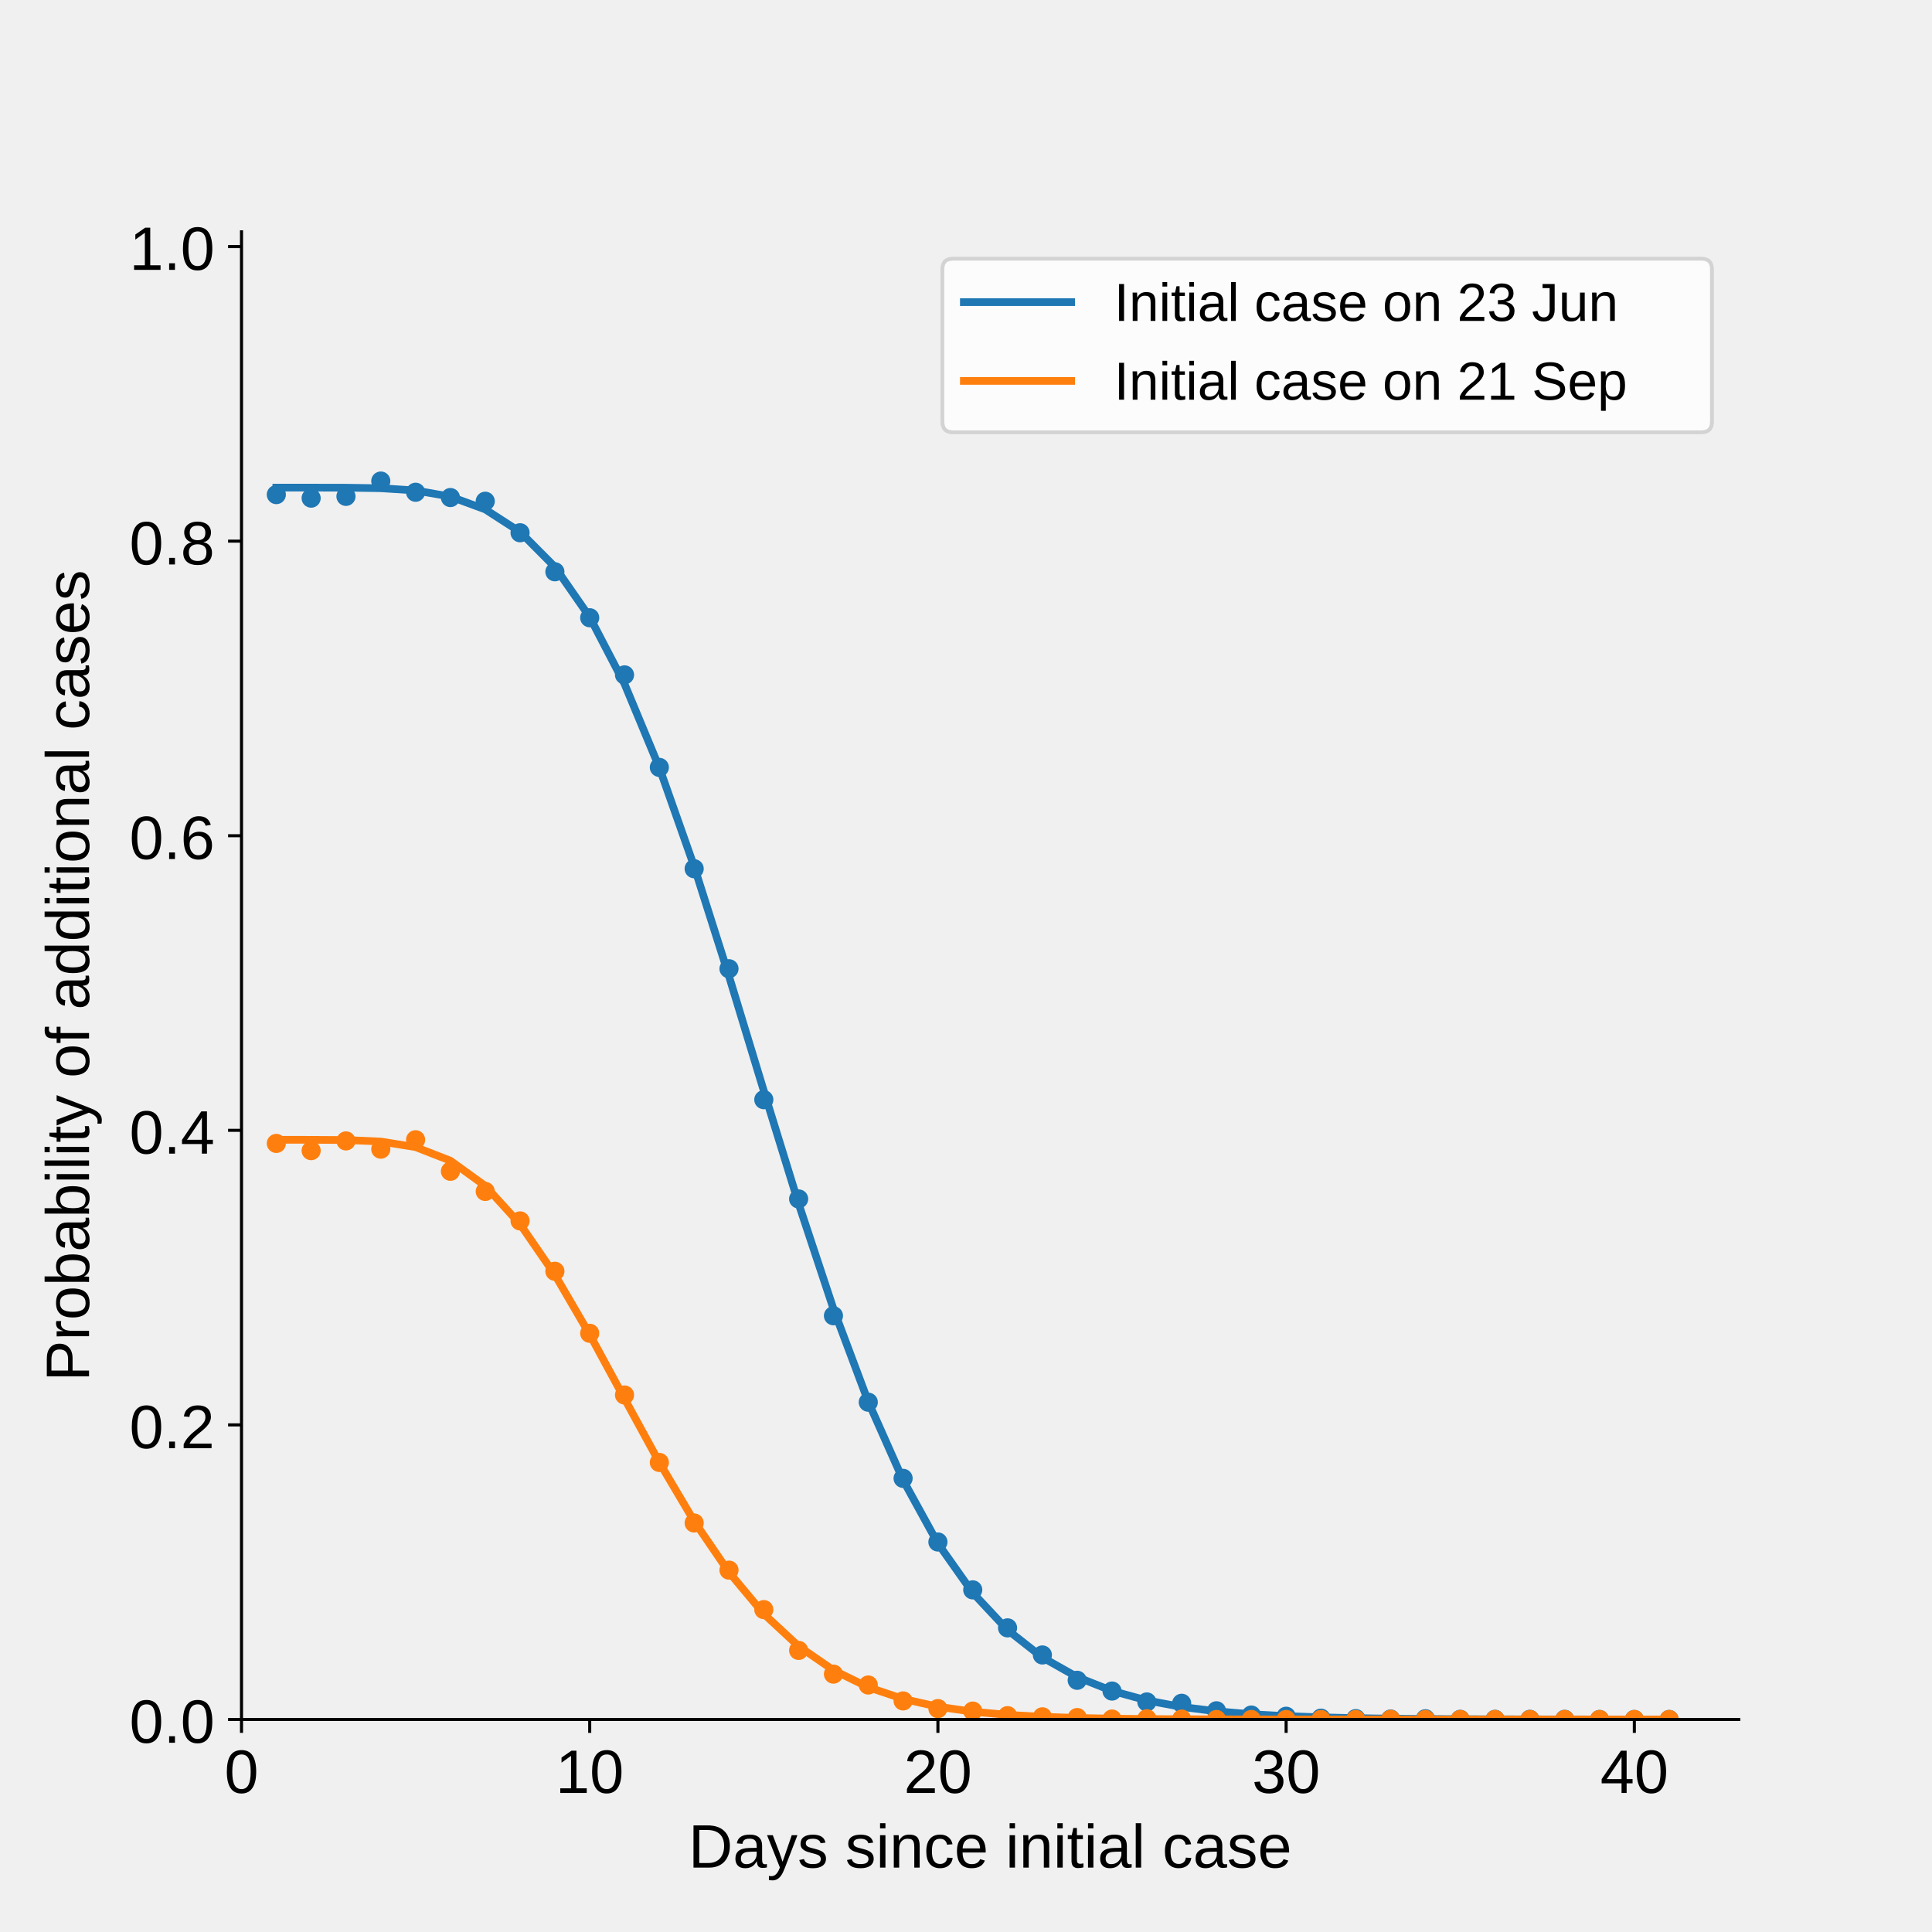
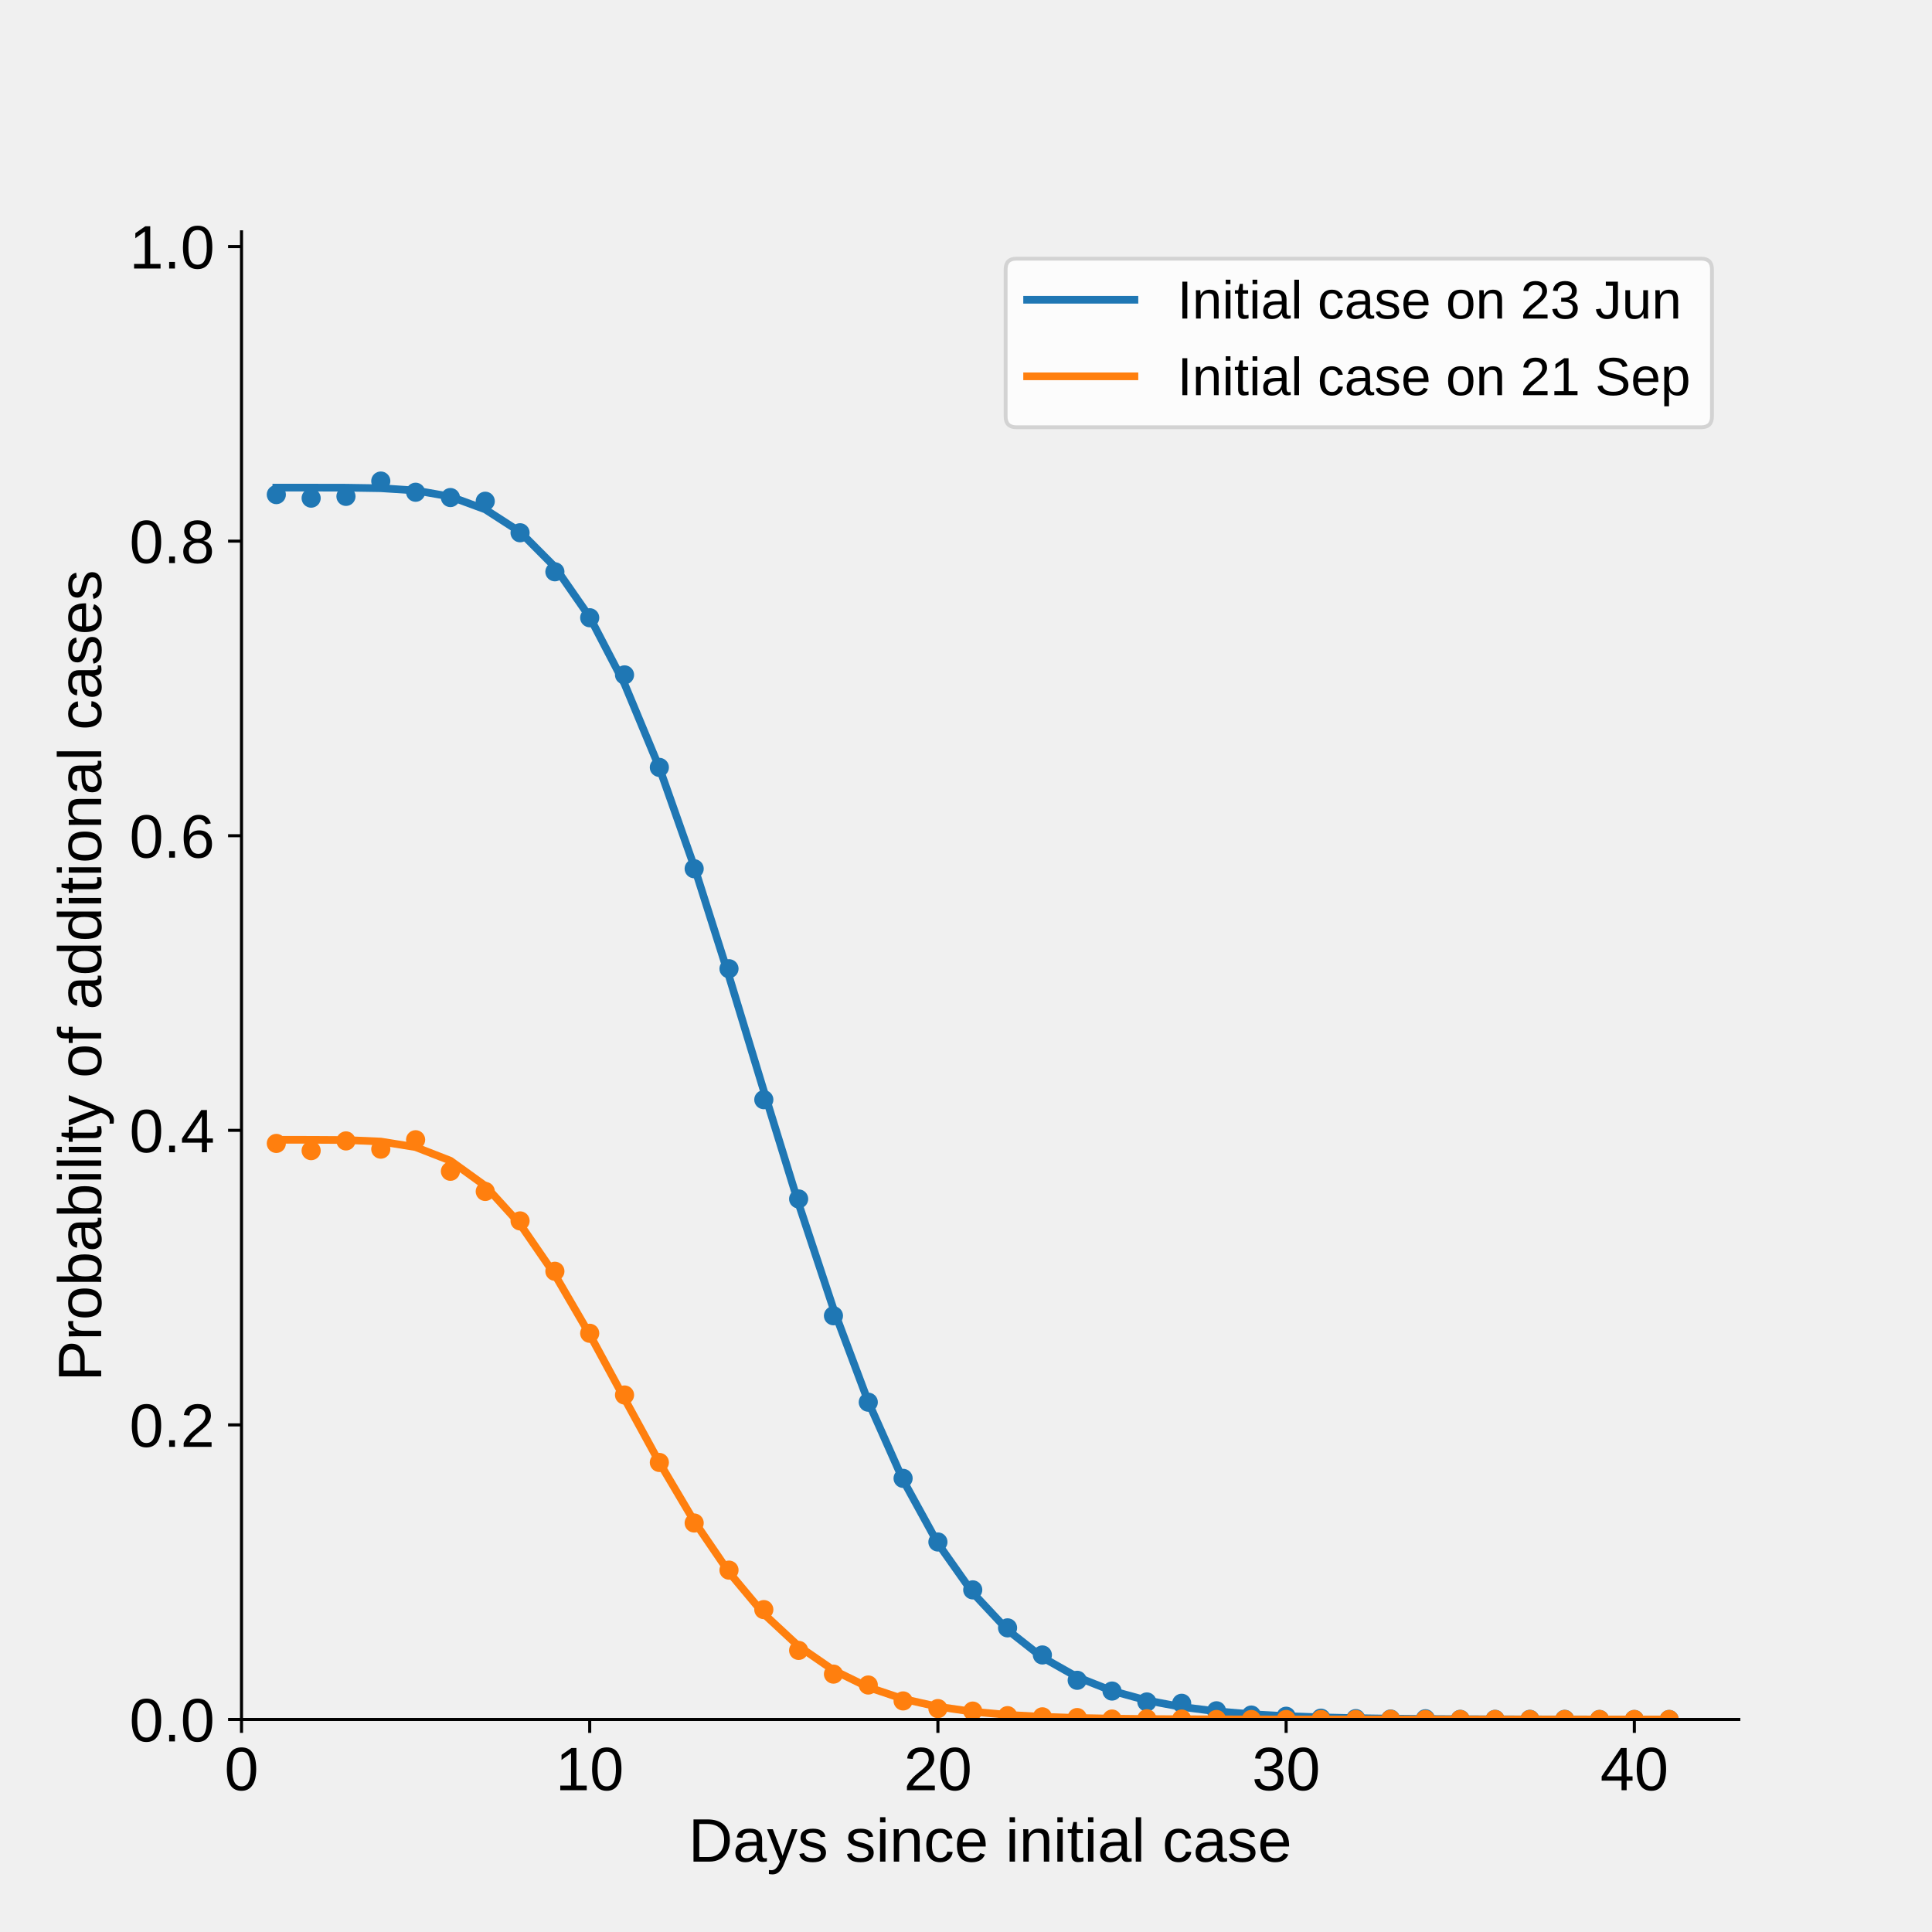
<svg xmlns="http://www.w3.org/2000/svg" xmlns:xlink="http://www.w3.org/1999/xlink" width="504pt" height="504pt" viewBox="0 0 504 504" version="1.1">
  <defs>
    <style type="text/css">*{stroke-linejoin: round; stroke-linecap: butt}</style>
  </defs>
  <g id="figure_1">
    <g id="patch_1">
      <path d="M 0 504  L 504 504  L 504 0  L 0 0  L 0 504  z " style="fill: none" />
    </g>
    <g id="axes_1">
      <g id="patch_2">
        <path d="M 63 448.56  L 453.6 448.56  L 453.6 60.48  L 63 60.48  L 63 448.56  z " style="fill: none" />
      </g>
      <g id="matplotlib.axis_1">
        <g id="xtick_1">
          <g id="line2d_1">
            <defs>
-               <path id="m1aa66ba4b9" d="M 0 0  L 0 3.5  " style="stroke: #000000; stroke-width: 0.8" />
+               <path id="meff42ad98f" d="M 0 0  L 0 3.5  " style="stroke: #000000; stroke-width: 0.8" />
            </defs>
            <g>
-               <use xlink:href="#m1aa66ba4b9" x="63" y="448.56" style="stroke: #000000; stroke-width: 0.8" />
+               <use xlink:href="#meff42ad98f" x="63" y="448.56" style="stroke: #000000; stroke-width: 0.8" />
            </g>
          </g>
          <g id="text_1">
-             <text style="font-size: 16px; font-family: 'Arial', sans-serif; text-anchor: middle" x="63" y="467.717" transform="rotate(-0 63 467.7175)">0</text>
+             <text style="font-size: 16px; font-family: 'Arial', sans-serif; text-anchor: middle" x="63" y="467.012" transform="rotate(-0 63 467.0125)">0</text>
          </g>
        </g>
        <g id="xtick_2">
          <g id="line2d_2">
            <g>
-               <use xlink:href="#m1aa66ba4b9" x="153.837" y="448.56" style="stroke: #000000; stroke-width: 0.8" />
+               <use xlink:href="#meff42ad98f" x="153.837" y="448.56" style="stroke: #000000; stroke-width: 0.8" />
            </g>
          </g>
          <g id="text_2">
-             <text style="font-size: 16px; font-family: 'Arial', sans-serif; text-anchor: middle" x="153.837" y="467.717" transform="rotate(-0 153.8372 467.7175)">10</text>
+             <text style="font-size: 16px; font-family: 'Arial', sans-serif; text-anchor: middle" x="153.837" y="467.012" transform="rotate(-0 153.8372 467.0125)">10</text>
          </g>
        </g>
        <g id="xtick_3">
          <g id="line2d_3">
            <g>
-               <use xlink:href="#m1aa66ba4b9" x="244.674" y="448.56" style="stroke: #000000; stroke-width: 0.8" />
+               <use xlink:href="#meff42ad98f" x="244.674" y="448.56" style="stroke: #000000; stroke-width: 0.8" />
            </g>
          </g>
          <g id="text_3">
-             <text style="font-size: 16px; font-family: 'Arial', sans-serif; text-anchor: middle" x="244.674" y="467.717" transform="rotate(-0 244.6744 467.7175)">20</text>
+             <text style="font-size: 16px; font-family: 'Arial', sans-serif; text-anchor: middle" x="244.674" y="467.012" transform="rotate(-0 244.6744 467.0125)">20</text>
          </g>
        </g>
        <g id="xtick_4">
          <g id="line2d_4">
            <g>
-               <use xlink:href="#m1aa66ba4b9" x="335.512" y="448.56" style="stroke: #000000; stroke-width: 0.8" />
+               <use xlink:href="#meff42ad98f" x="335.512" y="448.56" style="stroke: #000000; stroke-width: 0.8" />
            </g>
          </g>
          <g id="text_4">
-             <text style="font-size: 16px; font-family: 'Arial', sans-serif; text-anchor: middle" x="335.512" y="467.717" transform="rotate(-0 335.5116 467.7175)">30</text>
+             <text style="font-size: 16px; font-family: 'Arial', sans-serif; text-anchor: middle" x="335.512" y="467.012" transform="rotate(-0 335.5116 467.0125)">30</text>
          </g>
        </g>
        <g id="xtick_5">
          <g id="line2d_5">
            <g>
-               <use xlink:href="#m1aa66ba4b9" x="426.349" y="448.56" style="stroke: #000000; stroke-width: 0.8" />
+               <use xlink:href="#meff42ad98f" x="426.349" y="448.56" style="stroke: #000000; stroke-width: 0.8" />
            </g>
          </g>
          <g id="text_5">
-             <text style="font-size: 16px; font-family: 'Arial', sans-serif; text-anchor: middle" x="426.349" y="467.717" transform="rotate(-0 426.3488 467.7175)">40</text>
+             <text style="font-size: 16px; font-family: 'Arial', sans-serif; text-anchor: middle" x="426.349" y="467.012" transform="rotate(-0 426.3488 467.0125)">40</text>
          </g>
        </g>
        <g id="text_6">
-           <text style="font-size: 16px; font-family: 'Arial', sans-serif; text-anchor: middle" x="258.3" y="487.202" transform="rotate(-0 258.3 487.2025)">Days since initial case</text>
+           <text style="font-size: 16px; font-family: 'Arial', sans-serif; text-anchor: middle" x="258.3" y="485.645" transform="rotate(-0 258.3 485.645)">Days since initial case</text>
        </g>
      </g>
      <g id="matplotlib.axis_2">
        <g id="ytick_1">
          <g id="line2d_6">
            <defs>
-               <path id="m7da6ffffd5" d="M 0 0  L -3.5 0  " style="stroke: #000000; stroke-width: 0.8" />
+               <path id="mff18e479a3" d="M 0 0  L -3.5 0  " style="stroke: #000000; stroke-width: 0.8" />
            </defs>
            <g>
-               <use xlink:href="#m7da6ffffd5" x="63" y="448.56" style="stroke: #000000; stroke-width: 0.8" />
+               <use xlink:href="#mff18e479a3" x="63" y="448.56" style="stroke: #000000; stroke-width: 0.8" />
            </g>
          </g>
          <g id="text_7">
-             <text style="font-size: 16px; font-family: 'Arial', sans-serif; text-anchor: end" x="56" y="454.639" transform="rotate(-0 56 454.6388)">0.0</text>
+             <text style="font-size: 16px; font-family: 'Arial', sans-serif; text-anchor: end" x="56" y="454.286" transform="rotate(-0 56 454.2862)">0.0</text>
          </g>
        </g>
        <g id="ytick_2">
          <g id="line2d_7">
            <g>
-               <use xlink:href="#m7da6ffffd5" x="63" y="371.712" style="stroke: #000000; stroke-width: 0.8" />
+               <use xlink:href="#mff18e479a3" x="63" y="371.712" style="stroke: #000000; stroke-width: 0.8" />
            </g>
          </g>
          <g id="text_8">
-             <text style="font-size: 16px; font-family: 'Arial', sans-serif; text-anchor: end" x="56" y="377.791" transform="rotate(-0 56 377.7912)">0.2</text>
+             <text style="font-size: 16px; font-family: 'Arial', sans-serif; text-anchor: end" x="56" y="377.439" transform="rotate(-0 56 377.4387)">0.2</text>
          </g>
        </g>
        <g id="ytick_3">
          <g id="line2d_8">
            <g>
-               <use xlink:href="#m7da6ffffd5" x="63" y="294.865" style="stroke: #000000; stroke-width: 0.8" />
+               <use xlink:href="#mff18e479a3" x="63" y="294.865" style="stroke: #000000; stroke-width: 0.8" />
            </g>
          </g>
          <g id="text_9">
-             <text style="font-size: 16px; font-family: 'Arial', sans-serif; text-anchor: end" x="56" y="300.944" transform="rotate(-0 56 300.9437)">0.4</text>
+             <text style="font-size: 16px; font-family: 'Arial', sans-serif; text-anchor: end" x="56" y="300.591" transform="rotate(-0 56 300.5912)">0.4</text>
          </g>
        </g>
        <g id="ytick_4">
          <g id="line2d_9">
            <g>
-               <use xlink:href="#m7da6ffffd5" x="63" y="218.017" style="stroke: #000000; stroke-width: 0.8" />
+               <use xlink:href="#mff18e479a3" x="63" y="218.017" style="stroke: #000000; stroke-width: 0.8" />
            </g>
          </g>
          <g id="text_10">
-             <text style="font-size: 16px; font-family: 'Arial', sans-serif; text-anchor: end" x="56" y="224.096" transform="rotate(-0 56 224.0962)">0.6</text>
+             <text style="font-size: 16px; font-family: 'Arial', sans-serif; text-anchor: end" x="56" y="223.744" transform="rotate(-0 56 223.7437)">0.6</text>
          </g>
        </g>
        <g id="ytick_5">
          <g id="line2d_10">
            <g>
-               <use xlink:href="#m7da6ffffd5" x="63" y="141.17" style="stroke: #000000; stroke-width: 0.8" />
+               <use xlink:href="#mff18e479a3" x="63" y="141.17" style="stroke: #000000; stroke-width: 0.8" />
            </g>
          </g>
          <g id="text_11">
-             <text style="font-size: 16px; font-family: 'Arial', sans-serif; text-anchor: end" x="56" y="147.249" transform="rotate(-0 56 147.2487)">0.8</text>
+             <text style="font-size: 16px; font-family: 'Arial', sans-serif; text-anchor: end" x="56" y="146.896" transform="rotate(-0 56 146.8962)">0.8</text>
          </g>
        </g>
        <g id="ytick_6">
          <g id="line2d_11">
            <g>
-               <use xlink:href="#m7da6ffffd5" x="63" y="64.322" style="stroke: #000000; stroke-width: 0.8" />
+               <use xlink:href="#mff18e479a3" x="63" y="64.322" style="stroke: #000000; stroke-width: 0.8" />
            </g>
          </g>
          <g id="text_12">
-             <text style="font-size: 16px; font-family: 'Arial', sans-serif; text-anchor: end" x="56" y="70.401" transform="rotate(-0 56 70.40113)">1.0</text>
+             <text style="font-size: 16px; font-family: 'Arial', sans-serif; text-anchor: end" x="56" y="70.049" transform="rotate(-0 56 70.04863)">1.0</text>
          </g>
        </g>
        <g id="text_13">
-           <text style="font-size: 16px; font-family: 'Arial', sans-serif; text-anchor: middle" x="23.227" y="254.52" transform="rotate(-90 23.2275 254.52)">Probability of additional cases</text>
+           <text style="font-size: 16px; font-family: 'Arial', sans-serif; text-anchor: middle" x="26.392" y="254.52" transform="rotate(-90 26.3925 254.52)">Probability of additional cases</text>
        </g>
      </g>
      <g id="line2d_12">
-         <path d="M 72.084 127.204  L 81.167 127.205  L 90.251 127.222  L 99.335 127.365  L 108.419 127.951  L 117.502 129.547  L 126.586 132.888  L 135.67 138.753  L 144.753 147.894  L 153.837 160.967  L 162.921 178.411  L 172.005 200.268  L 181.088 226.042  L 190.172 254.661  L 199.256 284.566  L 208.34 314.015  L 217.423 341.439  L 226.507 365.677  L 235.591 386.111  L 244.674 402.631  L 253.758 415.501  L 262.842 425.218  L 271.926 432.364  L 281.009 437.491  L 290.093 441.098  L 299.177 443.591  L 308.26 445.288  L 317.344 446.427  L 326.428 447.183  L 335.512 447.678  L 344.595 447.999  L 353.679 448.206  L 362.763 448.338  L 371.847 448.422  L 380.93 448.474  L 390.014 448.507  L 399.098 448.528  L 408.181 448.54  L 417.265 448.548  L 426.349 448.553  L 435.433 448.56  " clip-path="url(#p77d4f1168a)" style="fill: none; stroke: #1f77b4; stroke-width: 2; stroke-linecap: square" />
+         <path d="M 72.084 127.204  L 81.167 127.205  L 90.251 127.222  L 99.335 127.365  L 108.419 127.951  L 117.502 129.547  L 126.586 132.888  L 135.67 138.753  L 144.753 147.894  L 153.837 160.967  L 162.921 178.411  L 172.005 200.268  L 181.088 226.042  L 190.172 254.661  L 199.256 284.566  L 208.34 314.015  L 217.423 341.439  L 226.507 365.677  L 235.591 386.111  L 244.674 402.631  L 253.758 415.501  L 262.842 425.218  L 271.926 432.364  L 281.009 437.491  L 290.093 441.098  L 299.177 443.591  L 308.26 445.288  L 317.344 446.427  L 326.428 447.183  L 335.512 447.678  L 344.595 447.999  L 353.679 448.206  L 362.763 448.338  L 371.847 448.422  L 380.93 448.474  L 390.014 448.507  L 399.098 448.528  L 408.181 448.54  L 417.265 448.548  L 426.349 448.553  L 435.433 448.56  " clip-path="url(#p29a6a551e1)" style="fill: none; stroke: #1f77b4; stroke-width: 2; stroke-linecap: square" />
      </g>
      <g id="line2d_13">
        <defs>
-           <path id="m6e37824ea1" d="M 0 2  C 0.53 2 1.039 1.789 1.414 1.414  C 1.789 1.039 2 0.53 2 0  C 2 -0.53 1.789 -1.039 1.414 -1.414  C 1.039 -1.789 0.53 -2 0 -2  C -0.53 -2 -1.039 -1.789 -1.414 -1.414  C -1.789 -1.039 -2 -0.53 -2 0  C -2 0.53 -1.789 1.039 -1.414 1.414  C -1.039 1.789 -0.53 2 0 2  z " style="stroke: #1f77b4" />
+           <path id="ma927e7b339" d="M 0 2  C 0.53 2 1.039 1.789 1.414 1.414  C 1.789 1.039 2 0.53 2 0  C 2 -0.53 1.789 -1.039 1.414 -1.414  C 1.039 -1.789 0.53 -2 0 -2  C -0.53 -2 -1.039 -1.789 -1.414 -1.414  C -1.789 -1.039 -2 -0.53 -2 0  C -2 0.53 -1.789 1.039 -1.414 1.414  C -1.039 1.789 -0.53 2 0 2  z " style="stroke: #1f77b4" />
        </defs>
-         <g clip-path="url(#p77d4f1168a)">
-           <use xlink:href="#m6e37824ea1" x="72.084" y="129.028" style="fill: #1f77b4; stroke: #1f77b4" />
-           <use xlink:href="#m6e37824ea1" x="81.167" y="129.95" style="fill: #1f77b4; stroke: #1f77b4" />
-           <use xlink:href="#m6e37824ea1" x="90.251" y="129.489" style="fill: #1f77b4; stroke: #1f77b4" />
-           <use xlink:href="#m6e37824ea1" x="99.335" y="125.493" style="fill: #1f77b4; stroke: #1f77b4" />
-           <use xlink:href="#m6e37824ea1" x="108.419" y="128.413" style="fill: #1f77b4; stroke: #1f77b4" />
-           <use xlink:href="#m6e37824ea1" x="117.502" y="129.796" style="fill: #1f77b4; stroke: #1f77b4" />
-           <use xlink:href="#m6e37824ea1" x="126.586" y="130.757" style="fill: #1f77b4; stroke: #1f77b4" />
-           <use xlink:href="#m6e37824ea1" x="135.67" y="138.98" style="fill: #1f77b4; stroke: #1f77b4" />
-           <use xlink:href="#m6e37824ea1" x="144.753" y="149.162" style="fill: #1f77b4; stroke: #1f77b4" />
-           <use xlink:href="#m6e37824ea1" x="153.837" y="161.15" style="fill: #1f77b4; stroke: #1f77b4" />
-           <use xlink:href="#m6e37824ea1" x="162.921" y="176.059" style="fill: #1f77b4; stroke: #1f77b4" />
-           <use xlink:href="#m6e37824ea1" x="172.005" y="200.189" style="fill: #1f77b4; stroke: #1f77b4" />
-           <use xlink:href="#m6e37824ea1" x="181.088" y="226.624" style="fill: #1f77b4; stroke: #1f77b4" />
-           <use xlink:href="#m6e37824ea1" x="190.172" y="252.714" style="fill: #1f77b4; stroke: #1f77b4" />
-           <use xlink:href="#m6e37824ea1" x="199.256" y="286.873" style="fill: #1f77b4; stroke: #1f77b4" />
-           <use xlink:href="#m6e37824ea1" x="208.34" y="312.77" style="fill: #1f77b4; stroke: #1f77b4" />
-           <use xlink:href="#m6e37824ea1" x="217.423" y="343.24" style="fill: #1f77b4; stroke: #1f77b4" />
-           <use xlink:href="#m6e37824ea1" x="226.507" y="365.795" style="fill: #1f77b4; stroke: #1f77b4" />
-           <use xlink:href="#m6e37824ea1" x="235.591" y="385.66" style="fill: #1f77b4; stroke: #1f77b4" />
-           <use xlink:href="#m6e37824ea1" x="244.674" y="402.259" style="fill: #1f77b4; stroke: #1f77b4" />
-           <use xlink:href="#m6e37824ea1" x="253.758" y="414.747" style="fill: #1f77b4; stroke: #1f77b4" />
-           <use xlink:href="#m6e37824ea1" x="262.842" y="424.66" style="fill: #1f77b4; stroke: #1f77b4" />
-           <use xlink:href="#m6e37824ea1" x="271.926" y="431.73" style="fill: #1f77b4; stroke: #1f77b4" />
-           <use xlink:href="#m6e37824ea1" x="281.009" y="438.339" style="fill: #1f77b4; stroke: #1f77b4" />
-           <use xlink:href="#m6e37824ea1" x="290.093" y="441.144" style="fill: #1f77b4; stroke: #1f77b4" />
-           <use xlink:href="#m6e37824ea1" x="299.177" y="443.988" style="fill: #1f77b4; stroke: #1f77b4" />
-           <use xlink:href="#m6e37824ea1" x="308.26" y="444.333" style="fill: #1f77b4; stroke: #1f77b4" />
-           <use xlink:href="#m6e37824ea1" x="317.344" y="446.293" style="fill: #1f77b4; stroke: #1f77b4" />
-           <use xlink:href="#m6e37824ea1" x="326.428" y="447.407" style="fill: #1f77b4; stroke: #1f77b4" />
-           <use xlink:href="#m6e37824ea1" x="335.512" y="447.715" style="fill: #1f77b4; stroke: #1f77b4" />
-           <use xlink:href="#m6e37824ea1" x="344.595" y="448.214" style="fill: #1f77b4; stroke: #1f77b4" />
-           <use xlink:href="#m6e37824ea1" x="353.679" y="448.329" style="fill: #1f77b4; stroke: #1f77b4" />
-           <use xlink:href="#m6e37824ea1" x="362.763" y="448.445" style="fill: #1f77b4; stroke: #1f77b4" />
-           <use xlink:href="#m6e37824ea1" x="371.847" y="448.368" style="fill: #1f77b4; stroke: #1f77b4" />
-           <use xlink:href="#m6e37824ea1" x="380.93" y="448.522" style="fill: #1f77b4; stroke: #1f77b4" />
-           <use xlink:href="#m6e37824ea1" x="390.014" y="448.522" style="fill: #1f77b4; stroke: #1f77b4" />
-           <use xlink:href="#m6e37824ea1" x="399.098" y="448.522" style="fill: #1f77b4; stroke: #1f77b4" />
-           <use xlink:href="#m6e37824ea1" x="408.181" y="448.522" style="fill: #1f77b4; stroke: #1f77b4" />
-           <use xlink:href="#m6e37824ea1" x="417.265" y="448.56" style="fill: #1f77b4; stroke: #1f77b4" />
-           <use xlink:href="#m6e37824ea1" x="426.349" y="448.56" style="fill: #1f77b4; stroke: #1f77b4" />
-           <use xlink:href="#m6e37824ea1" x="435.433" y="448.56" style="fill: #1f77b4; stroke: #1f77b4" />
+         <g clip-path="url(#p29a6a551e1)">
+           <use xlink:href="#ma927e7b339" x="72.084" y="129.028" style="fill: #1f77b4; stroke: #1f77b4" />
+           <use xlink:href="#ma927e7b339" x="81.167" y="129.95" style="fill: #1f77b4; stroke: #1f77b4" />
+           <use xlink:href="#ma927e7b339" x="90.251" y="129.489" style="fill: #1f77b4; stroke: #1f77b4" />
+           <use xlink:href="#ma927e7b339" x="99.335" y="125.493" style="fill: #1f77b4; stroke: #1f77b4" />
+           <use xlink:href="#ma927e7b339" x="108.419" y="128.413" style="fill: #1f77b4; stroke: #1f77b4" />
+           <use xlink:href="#ma927e7b339" x="117.502" y="129.796" style="fill: #1f77b4; stroke: #1f77b4" />
+           <use xlink:href="#ma927e7b339" x="126.586" y="130.757" style="fill: #1f77b4; stroke: #1f77b4" />
+           <use xlink:href="#ma927e7b339" x="135.67" y="138.98" style="fill: #1f77b4; stroke: #1f77b4" />
+           <use xlink:href="#ma927e7b339" x="144.753" y="149.162" style="fill: #1f77b4; stroke: #1f77b4" />
+           <use xlink:href="#ma927e7b339" x="153.837" y="161.15" style="fill: #1f77b4; stroke: #1f77b4" />
+           <use xlink:href="#ma927e7b339" x="162.921" y="176.059" style="fill: #1f77b4; stroke: #1f77b4" />
+           <use xlink:href="#ma927e7b339" x="172.005" y="200.189" style="fill: #1f77b4; stroke: #1f77b4" />
+           <use xlink:href="#ma927e7b339" x="181.088" y="226.624" style="fill: #1f77b4; stroke: #1f77b4" />
+           <use xlink:href="#ma927e7b339" x="190.172" y="252.714" style="fill: #1f77b4; stroke: #1f77b4" />
+           <use xlink:href="#ma927e7b339" x="199.256" y="286.873" style="fill: #1f77b4; stroke: #1f77b4" />
+           <use xlink:href="#ma927e7b339" x="208.34" y="312.77" style="fill: #1f77b4; stroke: #1f77b4" />
+           <use xlink:href="#ma927e7b339" x="217.423" y="343.24" style="fill: #1f77b4; stroke: #1f77b4" />
+           <use xlink:href="#ma927e7b339" x="226.507" y="365.795" style="fill: #1f77b4; stroke: #1f77b4" />
+           <use xlink:href="#ma927e7b339" x="235.591" y="385.66" style="fill: #1f77b4; stroke: #1f77b4" />
+           <use xlink:href="#ma927e7b339" x="244.674" y="402.259" style="fill: #1f77b4; stroke: #1f77b4" />
+           <use xlink:href="#ma927e7b339" x="253.758" y="414.747" style="fill: #1f77b4; stroke: #1f77b4" />
+           <use xlink:href="#ma927e7b339" x="262.842" y="424.66" style="fill: #1f77b4; stroke: #1f77b4" />
+           <use xlink:href="#ma927e7b339" x="271.926" y="431.73" style="fill: #1f77b4; stroke: #1f77b4" />
+           <use xlink:href="#ma927e7b339" x="281.009" y="438.339" style="fill: #1f77b4; stroke: #1f77b4" />
+           <use xlink:href="#ma927e7b339" x="290.093" y="441.144" style="fill: #1f77b4; stroke: #1f77b4" />
+           <use xlink:href="#ma927e7b339" x="299.177" y="443.988" style="fill: #1f77b4; stroke: #1f77b4" />
+           <use xlink:href="#ma927e7b339" x="308.26" y="444.333" style="fill: #1f77b4; stroke: #1f77b4" />
+           <use xlink:href="#ma927e7b339" x="317.344" y="446.293" style="fill: #1f77b4; stroke: #1f77b4" />
+           <use xlink:href="#ma927e7b339" x="326.428" y="447.407" style="fill: #1f77b4; stroke: #1f77b4" />
+           <use xlink:href="#ma927e7b339" x="335.512" y="447.715" style="fill: #1f77b4; stroke: #1f77b4" />
+           <use xlink:href="#ma927e7b339" x="344.595" y="448.214" style="fill: #1f77b4; stroke: #1f77b4" />
+           <use xlink:href="#ma927e7b339" x="353.679" y="448.329" style="fill: #1f77b4; stroke: #1f77b4" />
+           <use xlink:href="#ma927e7b339" x="362.763" y="448.445" style="fill: #1f77b4; stroke: #1f77b4" />
+           <use xlink:href="#ma927e7b339" x="371.847" y="448.368" style="fill: #1f77b4; stroke: #1f77b4" />
+           <use xlink:href="#ma927e7b339" x="380.93" y="448.522" style="fill: #1f77b4; stroke: #1f77b4" />
+           <use xlink:href="#ma927e7b339" x="390.014" y="448.522" style="fill: #1f77b4; stroke: #1f77b4" />
+           <use xlink:href="#ma927e7b339" x="399.098" y="448.522" style="fill: #1f77b4; stroke: #1f77b4" />
+           <use xlink:href="#ma927e7b339" x="408.181" y="448.522" style="fill: #1f77b4; stroke: #1f77b4" />
+           <use xlink:href="#ma927e7b339" x="417.265" y="448.56" style="fill: #1f77b4; stroke: #1f77b4" />
+           <use xlink:href="#ma927e7b339" x="426.349" y="448.56" style="fill: #1f77b4; stroke: #1f77b4" />
+           <use xlink:href="#ma927e7b339" x="435.433" y="448.56" style="fill: #1f77b4; stroke: #1f77b4" />
        </g>
      </g>
      <g id="line2d_14">
-         <path d="M 72.084 297.343  L 81.167 297.346  L 90.251 297.4  L 99.335 297.794  L 108.419 299.25  L 117.502 302.794  L 126.586 309.347  L 135.67 319.335  L 144.753 332.531  L 153.837 348.119  L 162.921 364.867  L 172.005 381.496  L 181.088 396.837  L 190.172 410.138  L 199.256 421.011  L 208.34 429.45  L 217.423 435.703  L 226.507 440.15  L 235.591 443.201  L 244.674 445.225  L 253.758 446.531  L 262.842 447.352  L 271.926 447.855  L 281.009 448.157  L 290.093 448.333  L 299.177 448.435  L 308.26 448.492  L 317.344 448.524  L 326.428 448.541  L 335.512 448.55  L 344.595 448.555  L 353.679 448.558  L 362.763 448.559  L 371.847 448.559  L 380.93 448.56  L 390.014 448.56  L 399.098 448.56  L 408.181 448.56  L 417.265 448.56  L 426.349 448.56  L 435.433 448.56  " clip-path="url(#p77d4f1168a)" style="fill: none; stroke: #ff7f0e; stroke-width: 2; stroke-linecap: square" />
+         <path d="M 72.084 297.343  L 81.167 297.346  L 90.251 297.4  L 99.335 297.794  L 108.419 299.25  L 117.502 302.794  L 126.586 309.347  L 135.67 319.335  L 144.753 332.531  L 153.837 348.119  L 162.921 364.867  L 172.005 381.496  L 181.088 396.837  L 190.172 410.138  L 199.256 421.011  L 208.34 429.45  L 217.423 435.703  L 226.507 440.15  L 235.591 443.201  L 244.674 445.225  L 253.758 446.531  L 262.842 447.352  L 271.926 447.855  L 281.009 448.157  L 290.093 448.333  L 299.177 448.435  L 308.26 448.492  L 317.344 448.524  L 326.428 448.541  L 335.512 448.55  L 344.595 448.555  L 353.679 448.558  L 362.763 448.559  L 371.847 448.559  L 380.93 448.56  L 390.014 448.56  L 399.098 448.56  L 408.181 448.56  L 417.265 448.56  L 426.349 448.56  L 435.433 448.56  " clip-path="url(#p29a6a551e1)" style="fill: none; stroke: #ff7f0e; stroke-width: 2; stroke-linecap: square" />
      </g>
      <g id="line2d_15">
        <defs>
-           <path id="m33aa2b0925" d="M 0 2  C 0.53 2 1.039 1.789 1.414 1.414  C 1.789 1.039 2 0.53 2 0  C 2 -0.53 1.789 -1.039 1.414 -1.414  C 1.039 -1.789 0.53 -2 0 -2  C -0.53 -2 -1.039 -1.789 -1.414 -1.414  C -1.789 -1.039 -2 -0.53 -2 0  C -2 0.53 -1.789 1.039 -1.414 1.414  C -1.039 1.789 -0.53 2 0 2  z " style="stroke: #ff7f0e" />
+           <path id="md8b4aa08f5" d="M 0 2  C 0.53 2 1.039 1.789 1.414 1.414  C 1.789 1.039 2 0.53 2 0  C 2 -0.53 1.789 -1.039 1.414 -1.414  C 1.039 -1.789 0.53 -2 0 -2  C -0.53 -2 -1.039 -1.789 -1.414 -1.414  C -1.789 -1.039 -2 -0.53 -2 0  C -2 0.53 -1.789 1.039 -1.414 1.414  C -1.039 1.789 -0.53 2 0 2  z " style="stroke: #ff7f0e" />
        </defs>
-         <g clip-path="url(#p77d4f1168a)">
-           <use xlink:href="#m33aa2b0925" x="72.084" y="298.285" style="fill: #ff7f0e; stroke: #ff7f0e" />
-           <use xlink:href="#m33aa2b0925" x="81.167" y="300.167" style="fill: #ff7f0e; stroke: #ff7f0e" />
-           <use xlink:href="#m33aa2b0925" x="90.251" y="297.631" style="fill: #ff7f0e; stroke: #ff7f0e" />
-           <use xlink:href="#m33aa2b0925" x="99.335" y="299.783" style="fill: #ff7f0e; stroke: #ff7f0e" />
-           <use xlink:href="#m33aa2b0925" x="108.419" y="297.324" style="fill: #ff7f0e; stroke: #ff7f0e" />
-           <use xlink:href="#m33aa2b0925" x="117.502" y="305.547" style="fill: #ff7f0e; stroke: #ff7f0e" />
-           <use xlink:href="#m33aa2b0925" x="126.586" y="310.811" style="fill: #ff7f0e; stroke: #ff7f0e" />
-           <use xlink:href="#m33aa2b0925" x="135.67" y="318.496" style="fill: #ff7f0e; stroke: #ff7f0e" />
-           <use xlink:href="#m33aa2b0925" x="144.753" y="331.636" style="fill: #ff7f0e; stroke: #ff7f0e" />
-           <use xlink:href="#m33aa2b0925" x="153.837" y="347.813" style="fill: #ff7f0e; stroke: #ff7f0e" />
-           <use xlink:href="#m33aa2b0925" x="162.921" y="363.912" style="fill: #ff7f0e; stroke: #ff7f0e" />
-           <use xlink:href="#m33aa2b0925" x="172.005" y="381.511" style="fill: #ff7f0e; stroke: #ff7f0e" />
-           <use xlink:href="#m33aa2b0925" x="181.088" y="397.303" style="fill: #ff7f0e; stroke: #ff7f0e" />
-           <use xlink:href="#m33aa2b0925" x="190.172" y="409.598" style="fill: #ff7f0e; stroke: #ff7f0e" />
-           <use xlink:href="#m33aa2b0925" x="199.256" y="419.896" style="fill: #ff7f0e; stroke: #ff7f0e" />
-           <use xlink:href="#m33aa2b0925" x="208.34" y="430.539" style="fill: #ff7f0e; stroke: #ff7f0e" />
-           <use xlink:href="#m33aa2b0925" x="217.423" y="436.725" style="fill: #ff7f0e; stroke: #ff7f0e" />
-           <use xlink:href="#m33aa2b0925" x="226.507" y="439.569" style="fill: #ff7f0e; stroke: #ff7f0e" />
-           <use xlink:href="#m33aa2b0925" x="235.591" y="443.719" style="fill: #ff7f0e; stroke: #ff7f0e" />
-           <use xlink:href="#m33aa2b0925" x="244.674" y="445.717" style="fill: #ff7f0e; stroke: #ff7f0e" />
-           <use xlink:href="#m33aa2b0925" x="253.758" y="446.37" style="fill: #ff7f0e; stroke: #ff7f0e" />
-           <use xlink:href="#m33aa2b0925" x="262.842" y="447.561" style="fill: #ff7f0e; stroke: #ff7f0e" />
-           <use xlink:href="#m33aa2b0925" x="271.926" y="447.868" style="fill: #ff7f0e; stroke: #ff7f0e" />
-           <use xlink:href="#m33aa2b0925" x="281.009" y="448.06" style="fill: #ff7f0e; stroke: #ff7f0e" />
-           <use xlink:href="#m33aa2b0925" x="290.093" y="448.445" style="fill: #ff7f0e; stroke: #ff7f0e" />
-           <use xlink:href="#m33aa2b0925" x="299.177" y="448.368" style="fill: #ff7f0e; stroke: #ff7f0e" />
-           <use xlink:href="#m33aa2b0925" x="308.26" y="448.445" style="fill: #ff7f0e; stroke: #ff7f0e" />
-           <use xlink:href="#m33aa2b0925" x="317.344" y="448.56" style="fill: #ff7f0e; stroke: #ff7f0e" />
-           <use xlink:href="#m33aa2b0925" x="326.428" y="448.56" style="fill: #ff7f0e; stroke: #ff7f0e" />
-           <use xlink:href="#m33aa2b0925" x="335.512" y="448.56" style="fill: #ff7f0e; stroke: #ff7f0e" />
-           <use xlink:href="#m33aa2b0925" x="344.595" y="448.56" style="fill: #ff7f0e; stroke: #ff7f0e" />
-           <use xlink:href="#m33aa2b0925" x="353.679" y="448.56" style="fill: #ff7f0e; stroke: #ff7f0e" />
-           <use xlink:href="#m33aa2b0925" x="362.763" y="448.522" style="fill: #ff7f0e; stroke: #ff7f0e" />
-           <use xlink:href="#m33aa2b0925" x="371.847" y="448.56" style="fill: #ff7f0e; stroke: #ff7f0e" />
-           <use xlink:href="#m33aa2b0925" x="380.93" y="448.56" style="fill: #ff7f0e; stroke: #ff7f0e" />
-           <use xlink:href="#m33aa2b0925" x="390.014" y="448.56" style="fill: #ff7f0e; stroke: #ff7f0e" />
-           <use xlink:href="#m33aa2b0925" x="399.098" y="448.56" style="fill: #ff7f0e; stroke: #ff7f0e" />
-           <use xlink:href="#m33aa2b0925" x="408.181" y="448.56" style="fill: #ff7f0e; stroke: #ff7f0e" />
-           <use xlink:href="#m33aa2b0925" x="417.265" y="448.56" style="fill: #ff7f0e; stroke: #ff7f0e" />
-           <use xlink:href="#m33aa2b0925" x="426.349" y="448.56" style="fill: #ff7f0e; stroke: #ff7f0e" />
-           <use xlink:href="#m33aa2b0925" x="435.433" y="448.56" style="fill: #ff7f0e; stroke: #ff7f0e" />
+         <g clip-path="url(#p29a6a551e1)">
+           <use xlink:href="#md8b4aa08f5" x="72.084" y="298.285" style="fill: #ff7f0e; stroke: #ff7f0e" />
+           <use xlink:href="#md8b4aa08f5" x="81.167" y="300.167" style="fill: #ff7f0e; stroke: #ff7f0e" />
+           <use xlink:href="#md8b4aa08f5" x="90.251" y="297.631" style="fill: #ff7f0e; stroke: #ff7f0e" />
+           <use xlink:href="#md8b4aa08f5" x="99.335" y="299.783" style="fill: #ff7f0e; stroke: #ff7f0e" />
+           <use xlink:href="#md8b4aa08f5" x="108.419" y="297.324" style="fill: #ff7f0e; stroke: #ff7f0e" />
+           <use xlink:href="#md8b4aa08f5" x="117.502" y="305.547" style="fill: #ff7f0e; stroke: #ff7f0e" />
+           <use xlink:href="#md8b4aa08f5" x="126.586" y="310.811" style="fill: #ff7f0e; stroke: #ff7f0e" />
+           <use xlink:href="#md8b4aa08f5" x="135.67" y="318.496" style="fill: #ff7f0e; stroke: #ff7f0e" />
+           <use xlink:href="#md8b4aa08f5" x="144.753" y="331.636" style="fill: #ff7f0e; stroke: #ff7f0e" />
+           <use xlink:href="#md8b4aa08f5" x="153.837" y="347.813" style="fill: #ff7f0e; stroke: #ff7f0e" />
+           <use xlink:href="#md8b4aa08f5" x="162.921" y="363.912" style="fill: #ff7f0e; stroke: #ff7f0e" />
+           <use xlink:href="#md8b4aa08f5" x="172.005" y="381.511" style="fill: #ff7f0e; stroke: #ff7f0e" />
+           <use xlink:href="#md8b4aa08f5" x="181.088" y="397.303" style="fill: #ff7f0e; stroke: #ff7f0e" />
+           <use xlink:href="#md8b4aa08f5" x="190.172" y="409.598" style="fill: #ff7f0e; stroke: #ff7f0e" />
+           <use xlink:href="#md8b4aa08f5" x="199.256" y="419.896" style="fill: #ff7f0e; stroke: #ff7f0e" />
+           <use xlink:href="#md8b4aa08f5" x="208.34" y="430.539" style="fill: #ff7f0e; stroke: #ff7f0e" />
+           <use xlink:href="#md8b4aa08f5" x="217.423" y="436.725" style="fill: #ff7f0e; stroke: #ff7f0e" />
+           <use xlink:href="#md8b4aa08f5" x="226.507" y="439.569" style="fill: #ff7f0e; stroke: #ff7f0e" />
+           <use xlink:href="#md8b4aa08f5" x="235.591" y="443.719" style="fill: #ff7f0e; stroke: #ff7f0e" />
+           <use xlink:href="#md8b4aa08f5" x="244.674" y="445.717" style="fill: #ff7f0e; stroke: #ff7f0e" />
+           <use xlink:href="#md8b4aa08f5" x="253.758" y="446.37" style="fill: #ff7f0e; stroke: #ff7f0e" />
+           <use xlink:href="#md8b4aa08f5" x="262.842" y="447.561" style="fill: #ff7f0e; stroke: #ff7f0e" />
+           <use xlink:href="#md8b4aa08f5" x="271.926" y="447.868" style="fill: #ff7f0e; stroke: #ff7f0e" />
+           <use xlink:href="#md8b4aa08f5" x="281.009" y="448.06" style="fill: #ff7f0e; stroke: #ff7f0e" />
+           <use xlink:href="#md8b4aa08f5" x="290.093" y="448.445" style="fill: #ff7f0e; stroke: #ff7f0e" />
+           <use xlink:href="#md8b4aa08f5" x="299.177" y="448.368" style="fill: #ff7f0e; stroke: #ff7f0e" />
+           <use xlink:href="#md8b4aa08f5" x="308.26" y="448.445" style="fill: #ff7f0e; stroke: #ff7f0e" />
+           <use xlink:href="#md8b4aa08f5" x="317.344" y="448.56" style="fill: #ff7f0e; stroke: #ff7f0e" />
+           <use xlink:href="#md8b4aa08f5" x="326.428" y="448.56" style="fill: #ff7f0e; stroke: #ff7f0e" />
+           <use xlink:href="#md8b4aa08f5" x="335.512" y="448.56" style="fill: #ff7f0e; stroke: #ff7f0e" />
+           <use xlink:href="#md8b4aa08f5" x="344.595" y="448.56" style="fill: #ff7f0e; stroke: #ff7f0e" />
+           <use xlink:href="#md8b4aa08f5" x="353.679" y="448.56" style="fill: #ff7f0e; stroke: #ff7f0e" />
+           <use xlink:href="#md8b4aa08f5" x="362.763" y="448.522" style="fill: #ff7f0e; stroke: #ff7f0e" />
+           <use xlink:href="#md8b4aa08f5" x="371.847" y="448.56" style="fill: #ff7f0e; stroke: #ff7f0e" />
+           <use xlink:href="#md8b4aa08f5" x="380.93" y="448.56" style="fill: #ff7f0e; stroke: #ff7f0e" />
+           <use xlink:href="#md8b4aa08f5" x="390.014" y="448.56" style="fill: #ff7f0e; stroke: #ff7f0e" />
+           <use xlink:href="#md8b4aa08f5" x="399.098" y="448.56" style="fill: #ff7f0e; stroke: #ff7f0e" />
+           <use xlink:href="#md8b4aa08f5" x="408.181" y="448.56" style="fill: #ff7f0e; stroke: #ff7f0e" />
+           <use xlink:href="#md8b4aa08f5" x="417.265" y="448.56" style="fill: #ff7f0e; stroke: #ff7f0e" />
+           <use xlink:href="#md8b4aa08f5" x="426.349" y="448.56" style="fill: #ff7f0e; stroke: #ff7f0e" />
+           <use xlink:href="#md8b4aa08f5" x="435.433" y="448.56" style="fill: #ff7f0e; stroke: #ff7f0e" />
        </g>
      </g>
      <g id="patch_3">
        <path d="M 63 448.56  L 63 60.48  " style="fill: none; stroke: #000000; stroke-width: 0.8; stroke-linejoin: miter; stroke-linecap: square" />
      </g>
      <g id="patch_4">
        <path d="M 63 448.56  L 453.6 448.56  " style="fill: none; stroke: #000000; stroke-width: 0.8; stroke-linejoin: miter; stroke-linecap: square" />
      </g>
      <g id="legend_1">
        <g id="patch_5">
-           <path d="M 248.636 112.779  L 443.8 112.779  Q 446.6 112.779 446.6 109.979  L 446.6 70.28  Q 446.6 67.48 443.8 67.48  L 248.636 67.48  Q 245.836 67.48 245.836 70.28  L 245.836 109.979  Q 245.836 112.779 248.636 112.779  z " style="fill: #ffffff; opacity: 0.8; stroke: #cccccc; stroke-linejoin: miter" />
+           <path d="M 265.14 111.457  L 443.8 111.457  Q 446.6 111.457 446.6 108.657  L 446.6 70.28  Q 446.6 67.48 443.8 67.48  L 265.14 67.48  Q 262.34 67.48 262.34 70.28  L 262.34 108.657  Q 262.34 111.457 265.14 111.457  z " style="fill: #ffffff; opacity: 0.8; stroke: #cccccc; stroke-linejoin: miter" />
        </g>
        <g id="line2d_16">
-           <path d="M 251.436 78.818  L 265.436 78.818  L 279.436 78.818  " style="fill: none; stroke: #1f77b4; stroke-width: 2; stroke-linecap: square" />
+           <path d="M 267.94 78.201  L 281.94 78.201  L 295.94 78.201  " style="fill: none; stroke: #1f77b4; stroke-width: 2; stroke-linecap: square" />
        </g>
        <g id="text_14">
-           <text style="font-size: 14px; font-family: 'Arial', sans-serif; text-anchor: start" x="290.636" y="83.718" transform="rotate(-0 290.6356 83.71781)">Initial case on 23 Jun</text>
+           <text style="font-size: 14px; font-family: 'Arial', sans-serif; text-anchor: start" x="307.14" y="83.101" transform="rotate(-0 307.1403 83.10094)">Initial case on 23 Jun</text>
        </g>
        <g id="line2d_17">
-           <path d="M 251.436 99.367  L 265.436 99.367  L 279.436 99.367  " style="fill: none; stroke: #ff7f0e; stroke-width: 2; stroke-linecap: square" />
+           <path d="M 267.94 98.175  L 281.94 98.175  L 295.94 98.175  " style="fill: none; stroke: #ff7f0e; stroke-width: 2; stroke-linecap: square" />
        </g>
        <g id="text_15">
-           <text style="font-size: 14px; font-family: 'Arial', sans-serif; text-anchor: start" x="290.636" y="104.267" transform="rotate(-0 290.6356 104.2672)">Initial case on 21 Sep</text>
+           <text style="font-size: 14px; font-family: 'Arial', sans-serif; text-anchor: start" x="307.14" y="103.075" transform="rotate(-0 307.1403 103.075)">Initial case on 21 Sep</text>
        </g>
      </g>
    </g>
  </g>
  <defs>
-     <clipPath id="p77d4f1168a">
+     <clipPath id="p29a6a551e1">
      <rect x="63" y="60.48" width="390.6" height="388.08" />
    </clipPath>
  </defs>
</svg>
